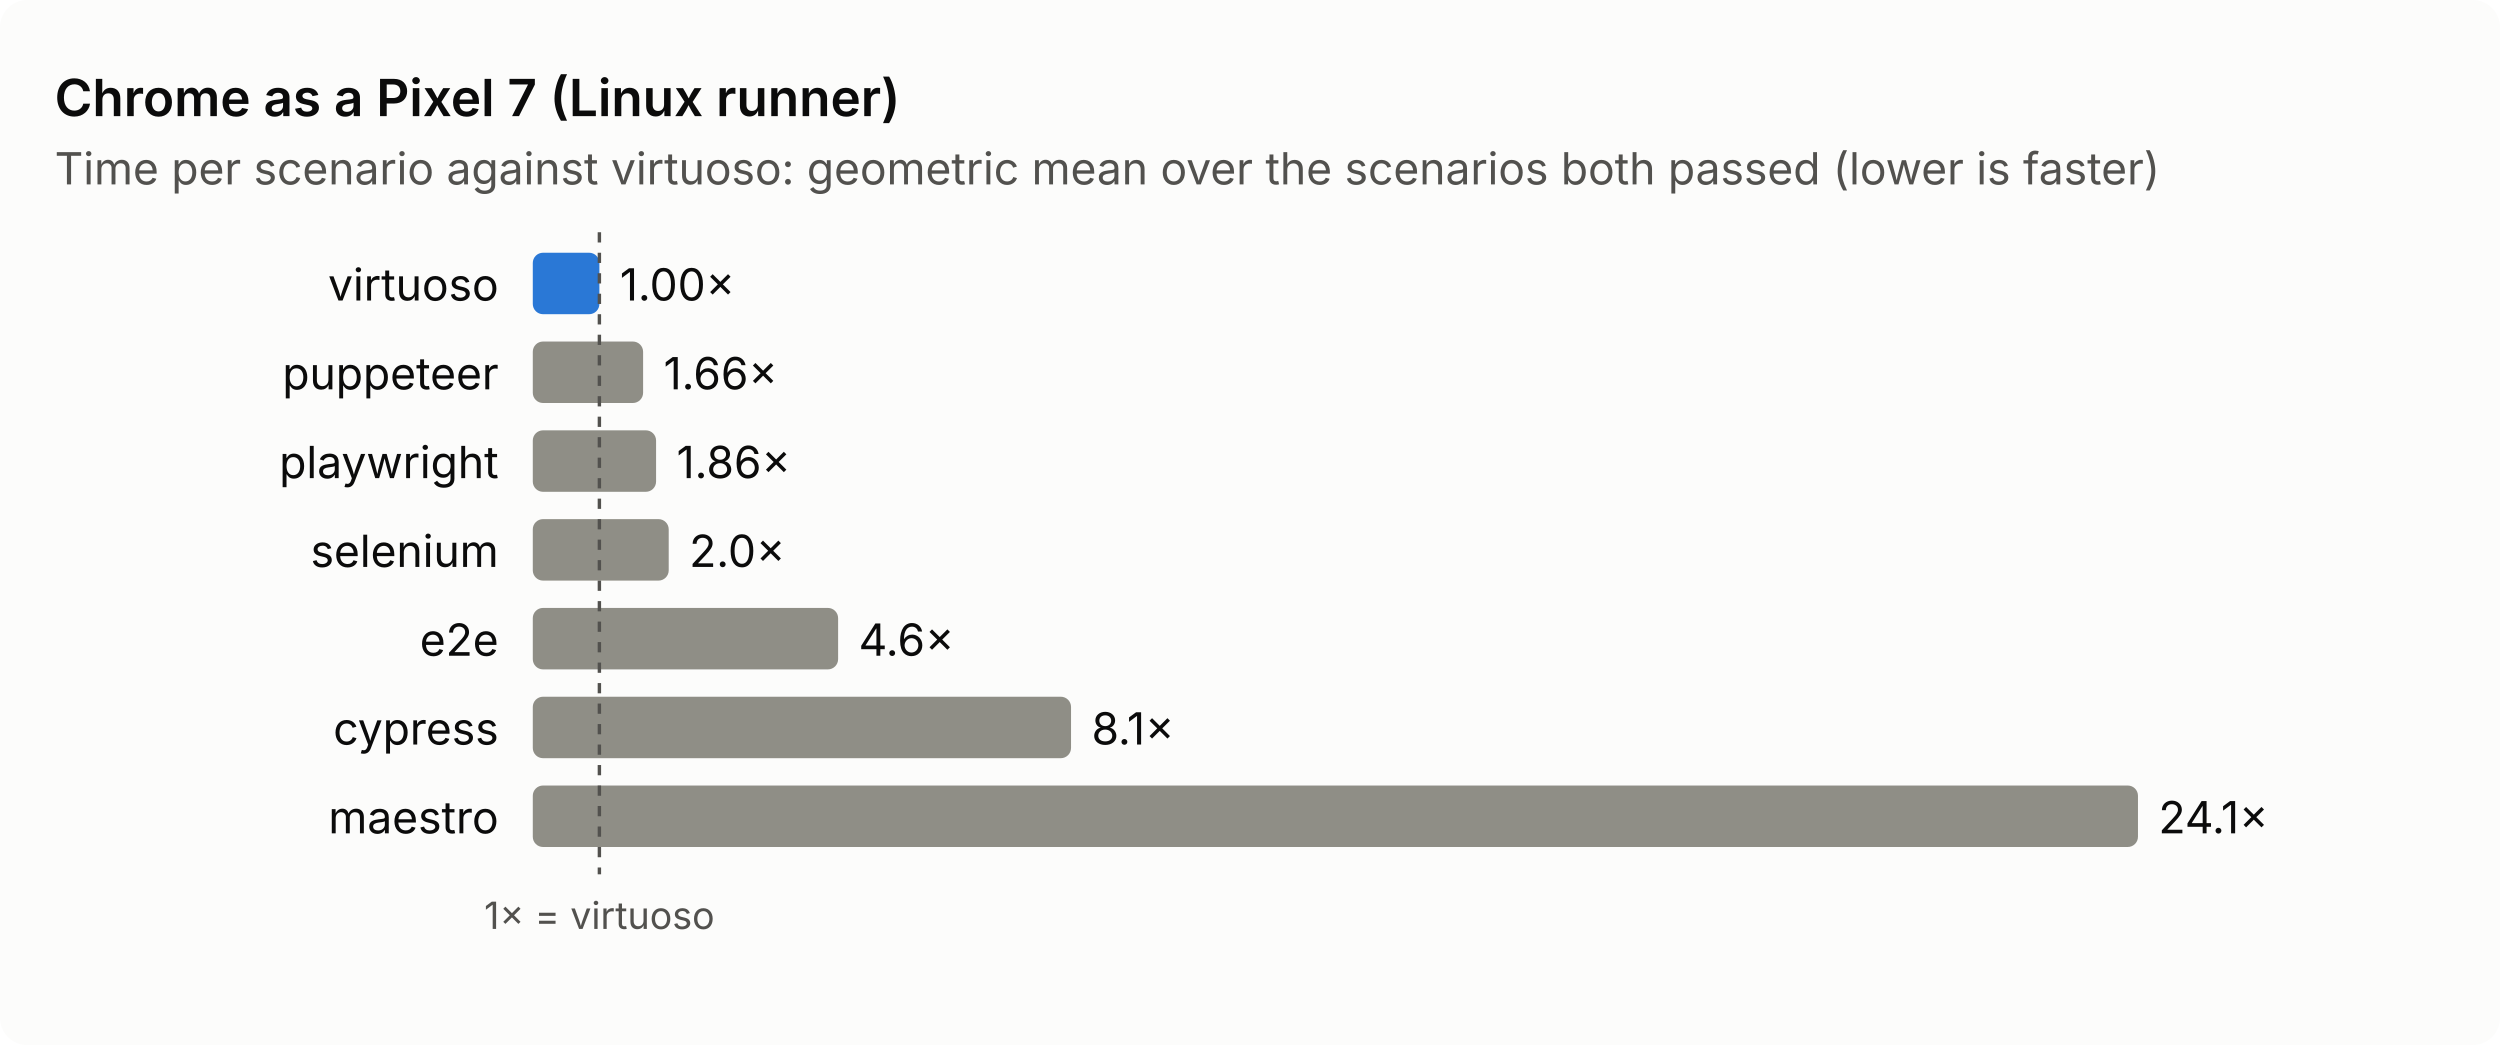
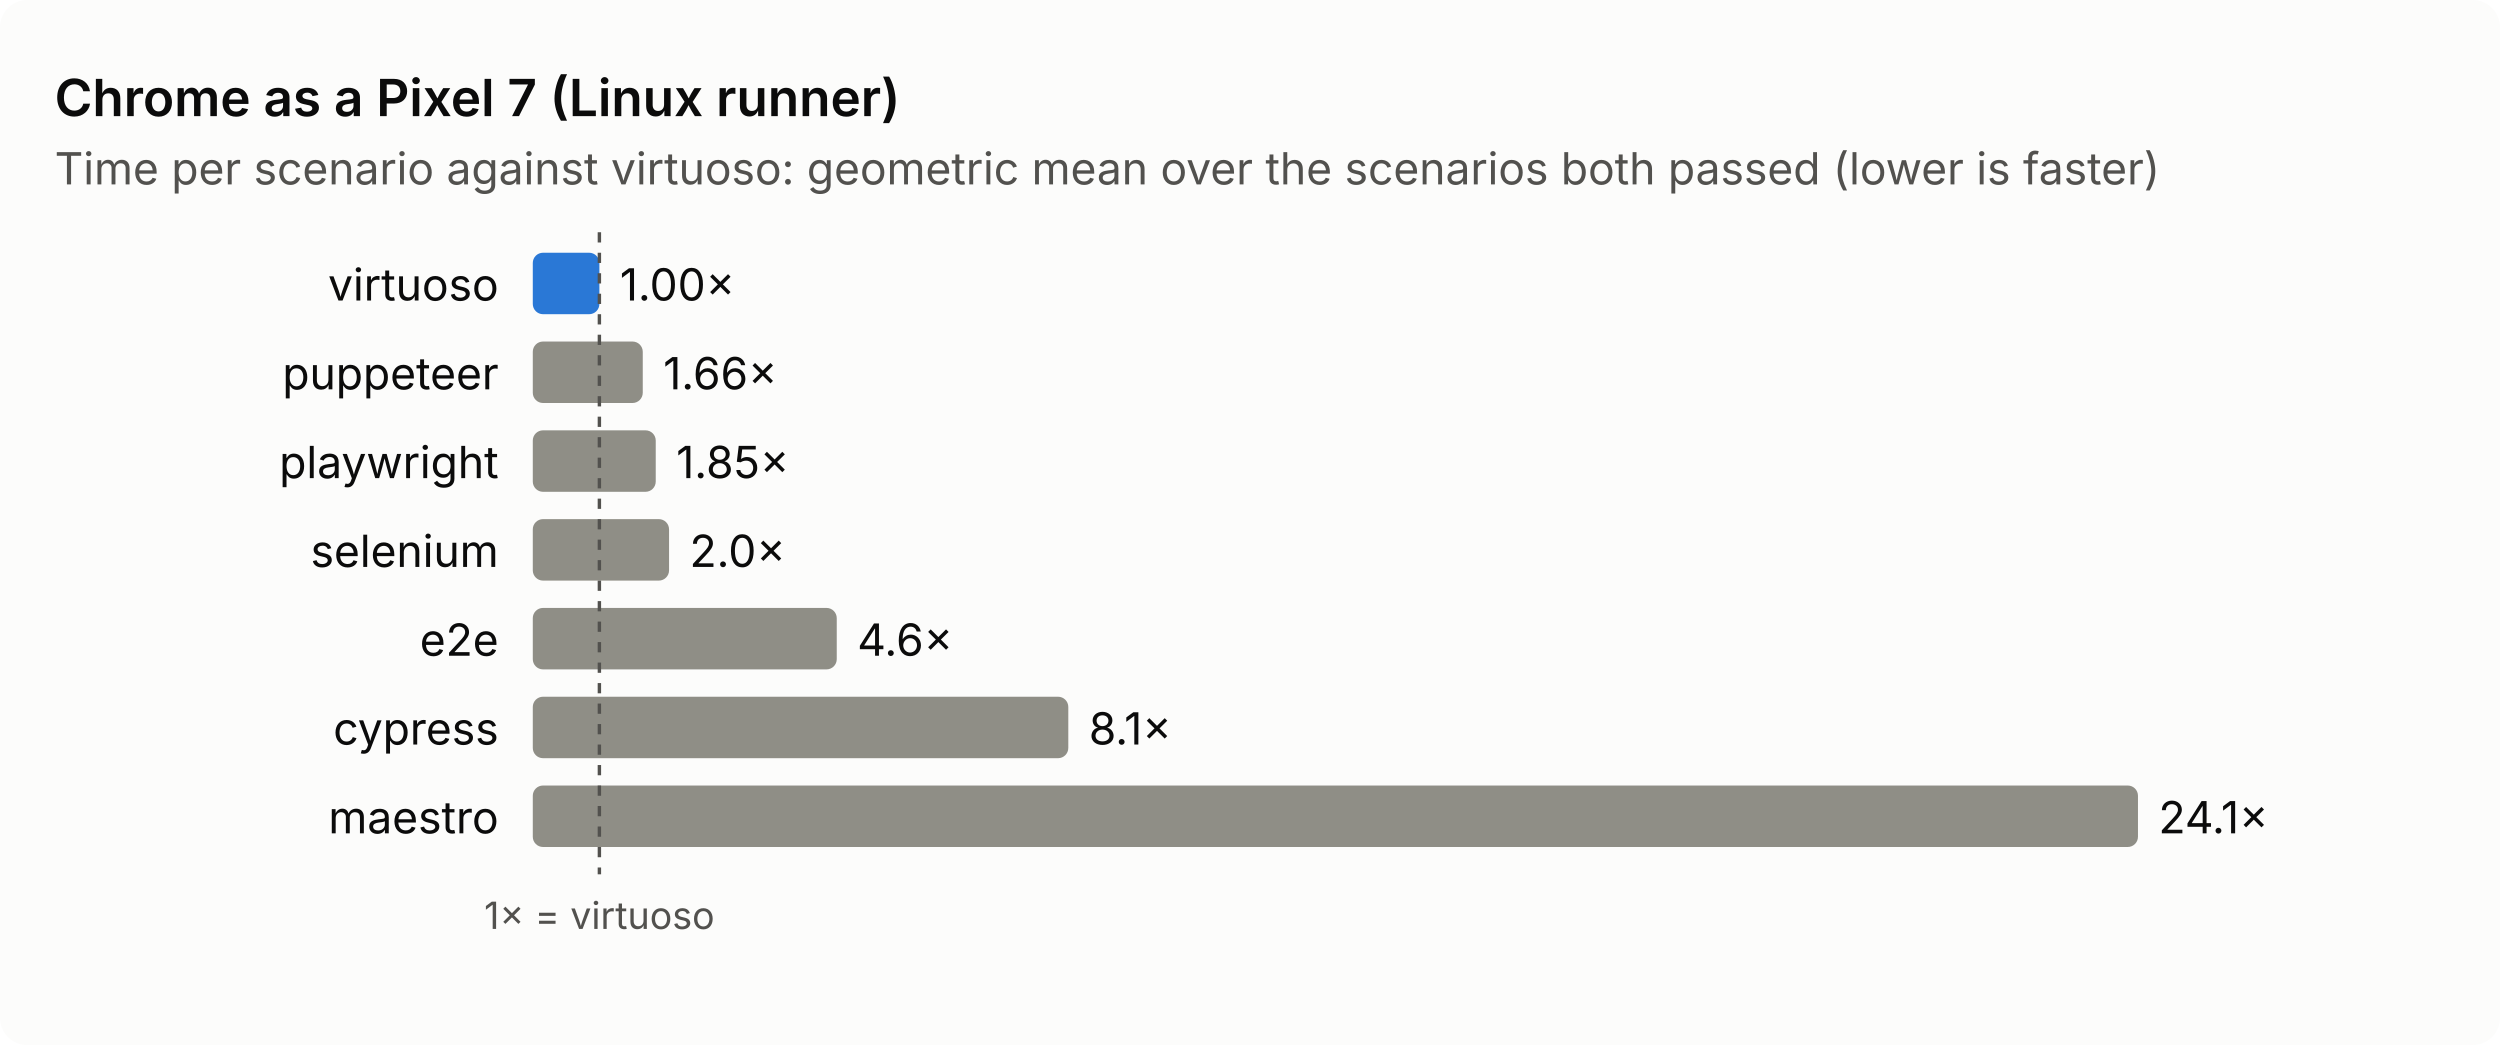
<svg xmlns="http://www.w3.org/2000/svg" viewBox="0 0 732 306" width="732" height="306" role="img" aria-label="Chrome as a Pixel 7 (Linux runner): time per scenario against virtuoso">
  <style>text{font:13px system-ui,-apple-system,'Segoe UI',sans-serif;fill:#0b0b0b}.sub,.axis{fill:#52514e}.axis{font-size:11px}.title{font-size:15px;font-weight:600}.bg{fill:#fcfcfb}.bar{fill:#8f8e86}.base{fill:#2a78d6}.ref{stroke:#52514e;stroke-dasharray:3 3}@media (prefers-color-scheme: dark){.bg{fill:#1a1a19}text{fill:#f0efec}.sub,.axis{fill:#c3c2b7}.base{fill:#3987e5}.ref{stroke:#c3c2b7}}</style>
  <rect class="bg" width="732" height="306" rx="8" />
  <text class="title" x="16" y="34.0">Chrome as a Pixel 7 (Linux runner)</text>
  <text class="sub" x="16" y="54.0">Time per scenario against virtuoso: geometric mean over the scenarios both passed (lower is faster)</text>
  <text x="146.0" y="88.0" text-anchor="end">virtuoso</text>
  <rect class="bar base" x="156" y="74.0" width="19.5" height="18" rx="3" />
  <text x="181.5" y="88.0">1.00×</text>
  <text x="146.0" y="114.0" text-anchor="end">puppeteer</text>
-   <rect class="bar" x="156" y="100.0" width="32.3" height="18" rx="3" />
-   <text x="194.3" y="114.0">1.66×</text>
+   <rect class="bar" x="156" y="100.0" width="32.2" height="18" rx="3" />
+   <text x="194.2" y="114.0">1.66×</text>
  <text x="146.0" y="140.0" text-anchor="end">playwright</text>
-   <rect class="bar" x="156" y="126.0" width="36.1" height="18" rx="3" />
-   <text x="198.1" y="140.0">1.86×</text>
+   <rect class="bar" x="156" y="126.0" width="36.0" height="18" rx="3" />
+   <text x="198.0" y="140.0">1.85×</text>
  <text x="146.0" y="166.0" text-anchor="end">selenium</text>
-   <rect class="bar" x="156" y="152.0" width="39.8" height="18" rx="3" />
-   <text x="201.8" y="166.0">2.0×</text>
+   <rect class="bar" x="156" y="152.0" width="39.9" height="18" rx="3" />
+   <text x="201.9" y="166.0">2.0×</text>
  <text x="146.0" y="192.0" text-anchor="end">e2e</text>
-   <rect class="bar" x="156" y="178.0" width="89.4" height="18" rx="3" />
-   <text x="251.4" y="192.0">4.6×</text>
+   <rect class="bar" x="156" y="178.0" width="89.0" height="18" rx="3" />
+   <text x="251.0" y="192.0">4.6×</text>
  <text x="146.0" y="218.0" text-anchor="end">cypress</text>
-   <rect class="bar" x="156" y="204.0" width="157.6" height="18" rx="3" />
-   <text x="319.6" y="218.0">8.1×</text>
+   <rect class="bar" x="156" y="204.0" width="156.8" height="18" rx="3" />
+   <text x="318.8" y="218.0">8.1×</text>
  <text x="146.0" y="244.0" text-anchor="end">maestro</text>
  <rect class="bar" x="156" y="230.0" width="470.0" height="18" rx="3" />
  <text x="632.0" y="244.0">24.1×</text>
  <line class="ref" x1="175.5" y1="68.0" x2="175.5" y2="256.0" />
  <text class="axis" x="175.5" y="272.0" text-anchor="middle">1× = virtuoso</text>
</svg>
